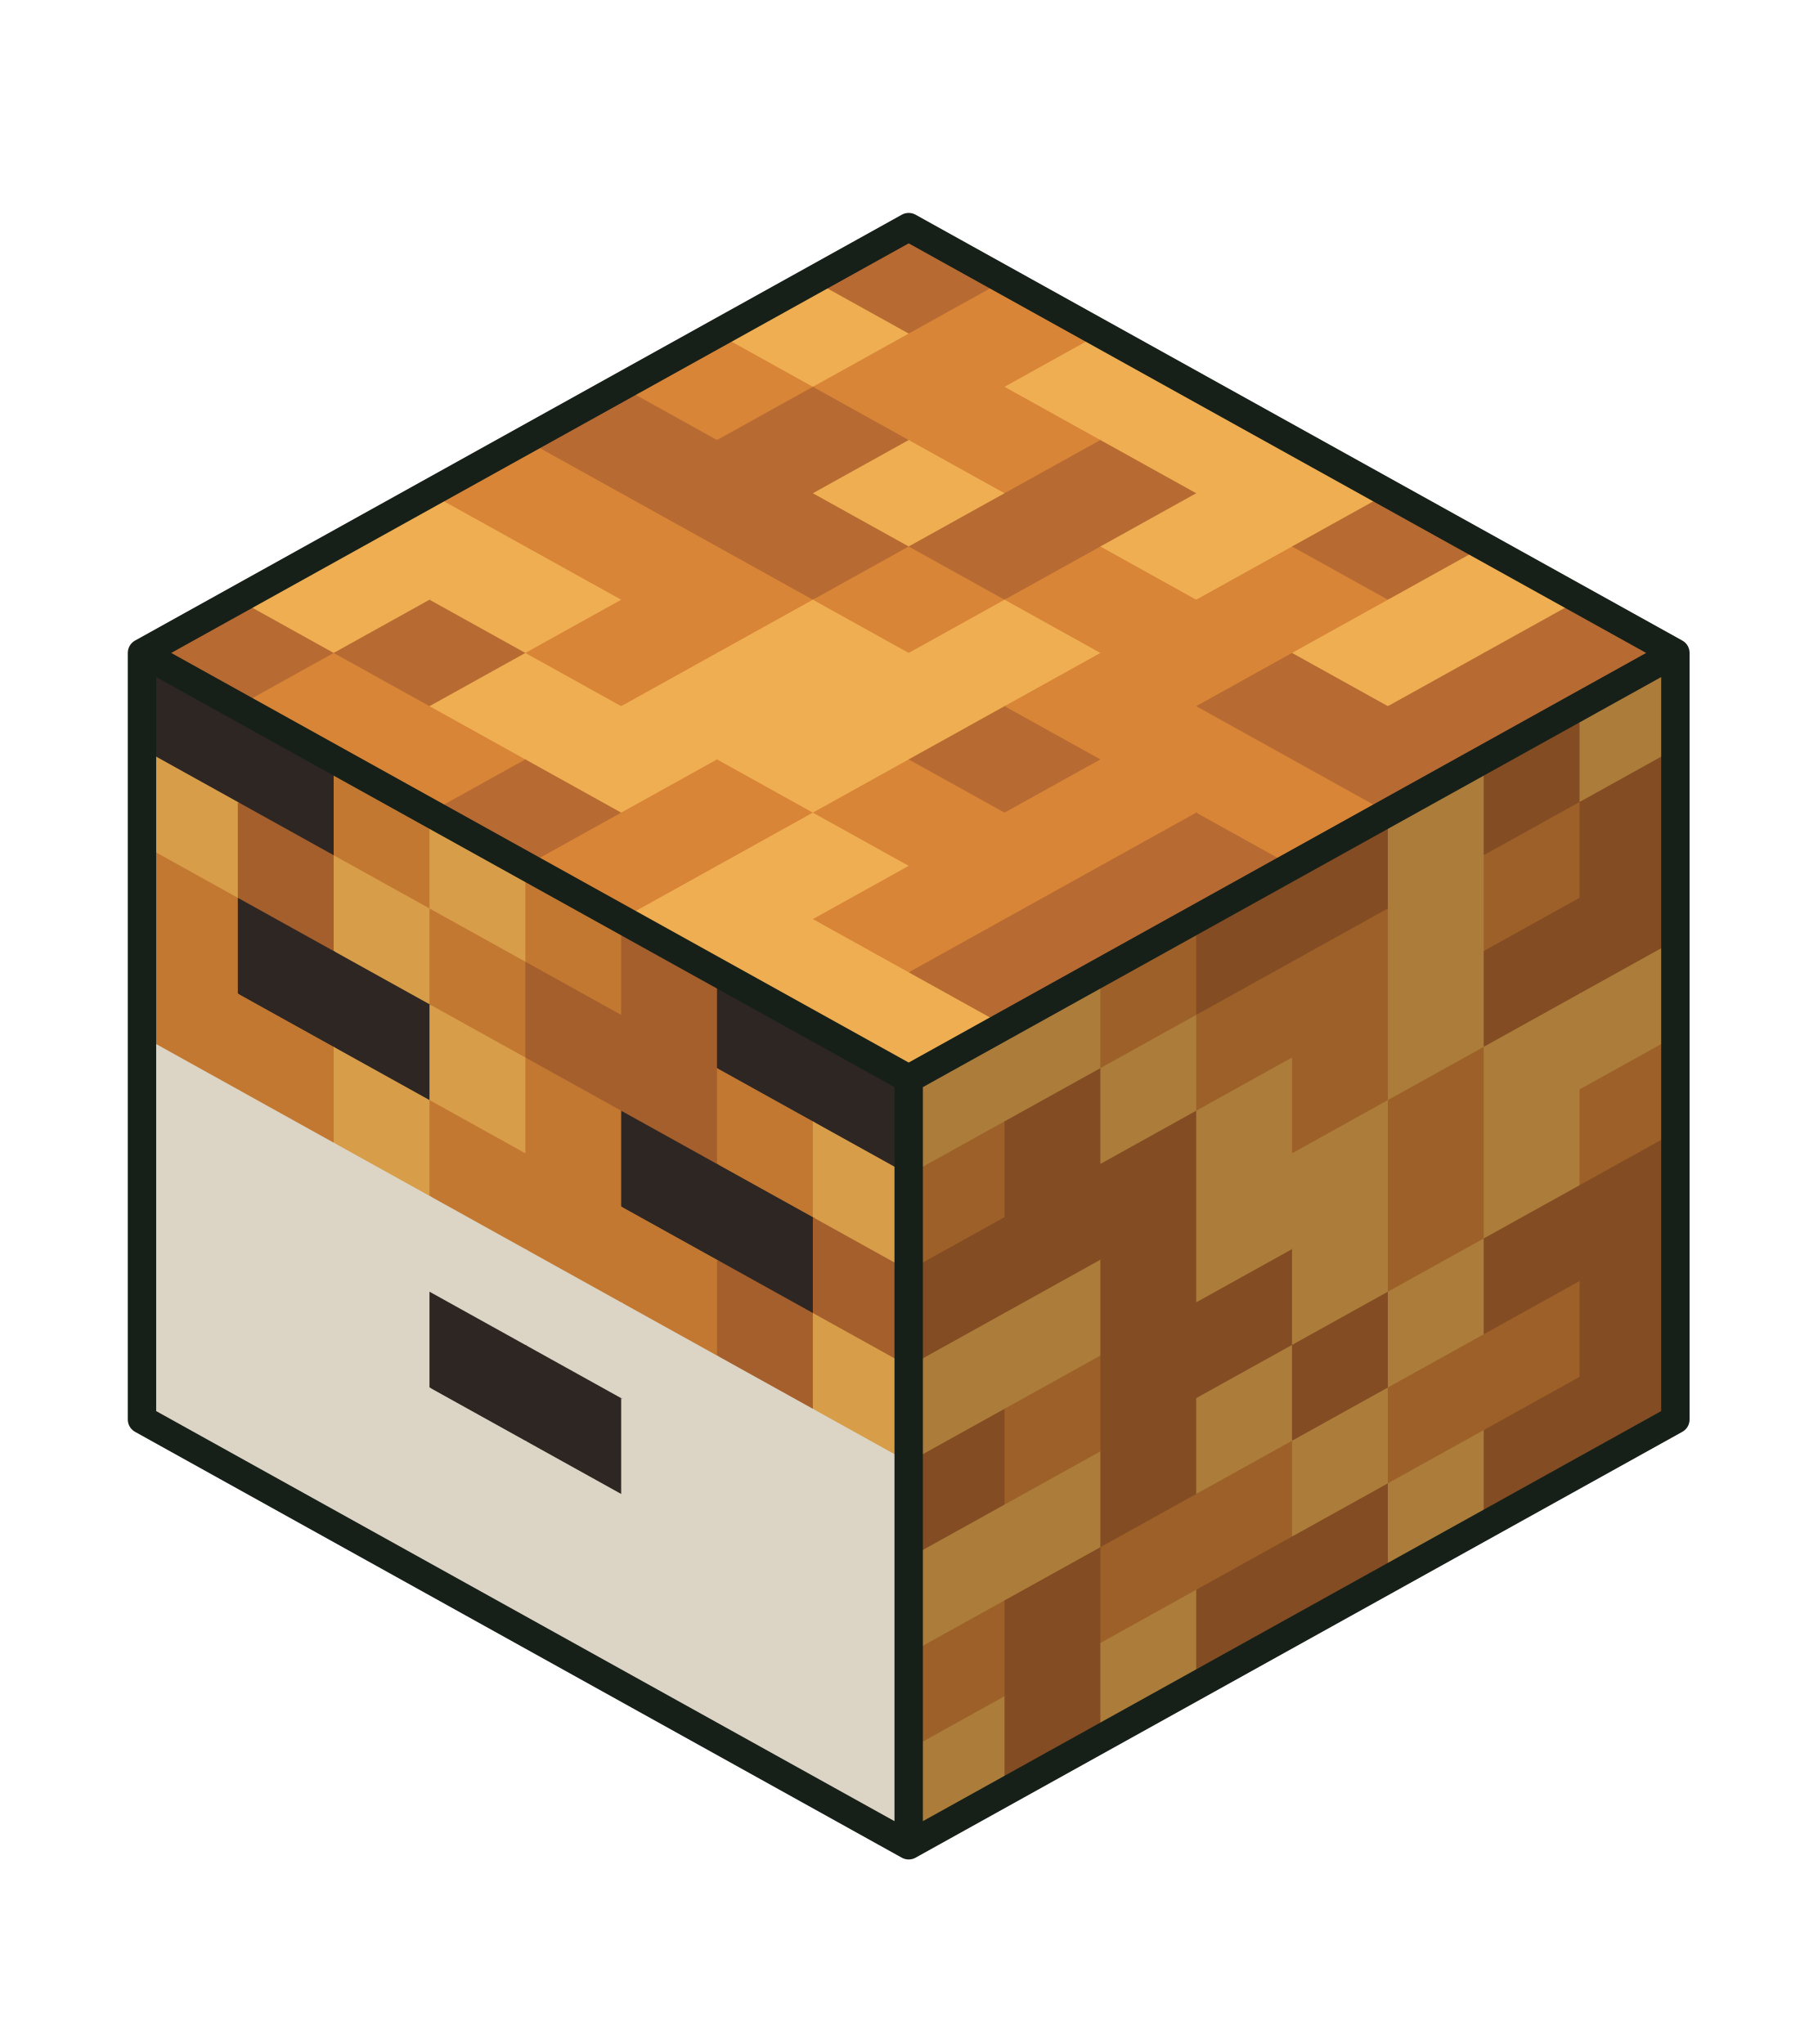
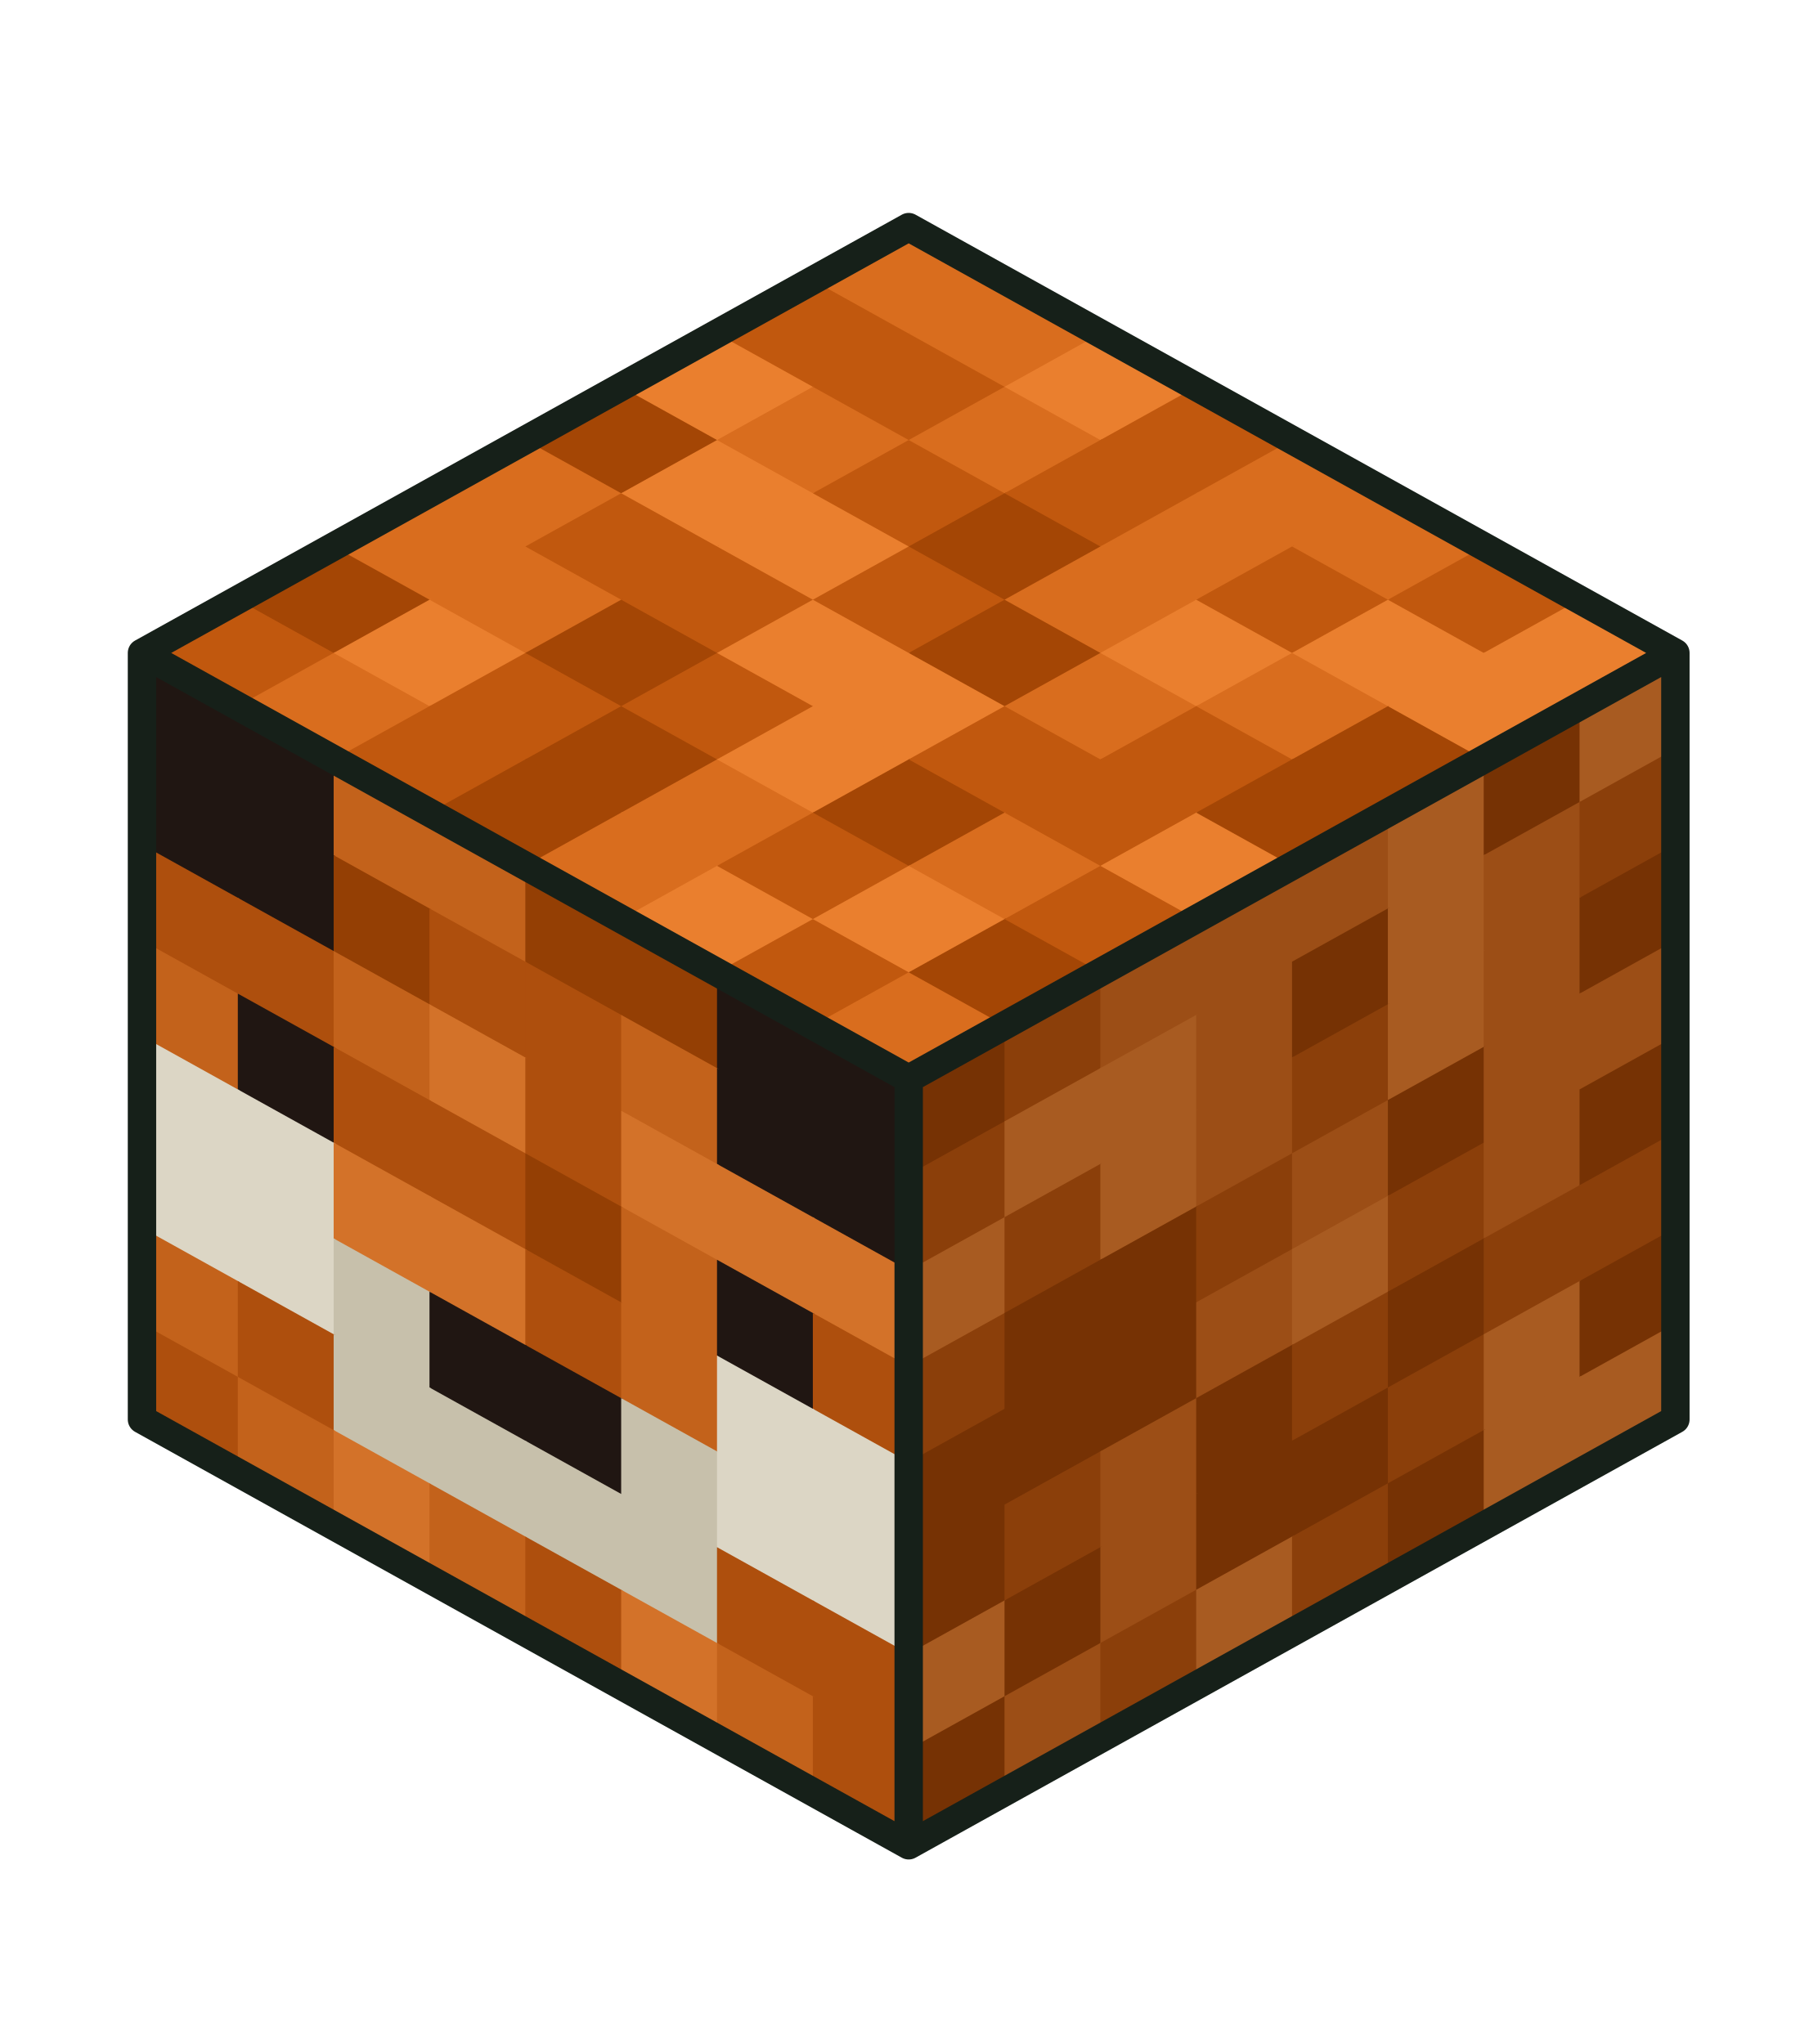
<svg xmlns="http://www.w3.org/2000/svg" viewBox="0 0 128 144" role="img">
  <g transform="matrix(6.75 -3.75 6.75 3.75 10 46)">
-     <rect x="0" y="0" width="1.015" height="1.015" fill="#b76a31" />
-     <rect x="1" y="0" width="1.015" height="1.015" fill="#efae51" />
-     <rect x="2" y="0" width="1.015" height="1.015" fill="#efae51" />
-     <rect x="3" y="0" width="1.015" height="1.015" fill="#d98538" />
-     <rect x="4" y="0" width="1.015" height="1.015" fill="#b76a31" />
-     <rect x="5" y="0" width="1.015" height="1.015" fill="#d98538" />
-     <rect x="6" y="0" width="1.015" height="1.015" fill="#efae51" />
-     <rect x="7" y="0" width="1.015" height="1.015" fill="#b76a31" />
-     <rect x="0" y="1" width="1.015" height="1.015" fill="#d98538" />
-     <rect x="1" y="1" width="1.015" height="1.015" fill="#b76a31" />
-     <rect x="2" y="1" width="1.015" height="1.015" fill="#efae51" />
-     <rect x="3" y="1" width="1.015" height="1.015" fill="#d98538" />
-     <rect x="4" y="1" width="1.015" height="1.015" fill="#b76a31" />
-     <rect x="5" y="1" width="1.015" height="1.015" fill="#b76a31" />
-     <rect x="6" y="1" width="1.015" height="1.015" fill="#d98538" />
-     <rect x="7" y="1" width="1.015" height="1.015" fill="#d98538" />
-     <rect x="0" y="2" width="1.015" height="1.015" fill="#d98538" />
-     <rect x="1" y="2" width="1.015" height="1.015" fill="#efae51" />
-     <rect x="2" y="2" width="1.015" height="1.015" fill="#d98538" />
-     <rect x="3" y="2" width="1.015" height="1.015" fill="#d98538" />
-     <rect x="4" y="2" width="1.015" height="1.015" fill="#b76a31" />
-     <rect x="5" y="2" width="1.015" height="1.015" fill="#efae51" />
-     <rect x="6" y="2" width="1.015" height="1.015" fill="#d98538" />
-     <rect x="7" y="2" width="1.015" height="1.015" fill="#efae51" />
-     <rect x="0" y="3" width="1.015" height="1.015" fill="#b76a31" />
-     <rect x="1" y="3" width="1.015" height="1.015" fill="#efae51" />
-     <rect x="2" y="3" width="1.015" height="1.015" fill="#efae51" />
-     <rect x="3" y="3" width="1.015" height="1.015" fill="#efae51" />
-     <rect x="4" y="3" width="1.015" height="1.015" fill="#d98538" />
-     <rect x="5" y="3" width="1.015" height="1.015" fill="#b76a31" />
-     <rect x="6" y="3" width="1.015" height="1.015" fill="#b76a31" />
-     <rect x="7" y="3" width="1.015" height="1.015" fill="#efae51" />
-     <rect x="0" y="4" width="1.015" height="1.015" fill="#d98538" />
-     <rect x="1" y="4" width="1.015" height="1.015" fill="#d98538" />
-     <rect x="2" y="4" width="1.015" height="1.015" fill="#efae51" />
-     <rect x="3" y="4" width="1.015" height="1.015" fill="#efae51" />
-     <rect x="4" y="4" width="1.015" height="1.015" fill="#efae51" />
-     <rect x="5" y="4" width="1.015" height="1.015" fill="#d98538" />
-     <rect x="6" y="4" width="1.015" height="1.015" fill="#efae51" />
-     <rect x="7" y="4" width="1.015" height="1.015" fill="#efae51" />
-     <rect x="0" y="5" width="1.015" height="1.015" fill="#efae51" />
-     <rect x="1" y="5" width="1.015" height="1.015" fill="#efae51" />
-     <rect x="2" y="5" width="1.015" height="1.015" fill="#d98538" />
-     <rect x="3" y="5" width="1.015" height="1.015" fill="#b76a31" />
-     <rect x="4" y="5" width="1.015" height="1.015" fill="#d98538" />
-     <rect x="5" y="5" width="1.015" height="1.015" fill="#d98538" />
-     <rect x="6" y="5" width="1.015" height="1.015" fill="#d98538" />
-     <rect x="7" y="5" width="1.015" height="1.015" fill="#b76a31" />
-     <rect x="0" y="6" width="1.015" height="1.015" fill="#efae51" />
-     <rect x="1" y="6" width="1.015" height="1.015" fill="#d98538" />
-     <rect x="2" y="6" width="1.015" height="1.015" fill="#d98538" />
-     <rect x="3" y="6" width="1.015" height="1.015" fill="#d98538" />
-     <rect x="4" y="6" width="1.015" height="1.015" fill="#d98538" />
-     <rect x="5" y="6" width="1.015" height="1.015" fill="#b76a31" />
-     <rect x="6" y="6" width="1.015" height="1.015" fill="#efae51" />
-     <rect x="7" y="6" width="1.015" height="1.015" fill="#efae51" />
-     <rect x="0" y="7" width="1.015" height="1.015" fill="#efae51" />
-     <rect x="1" y="7" width="1.015" height="1.015" fill="#b76a31" />
-     <rect x="2" y="7" width="1.015" height="1.015" fill="#b76a31" />
-     <rect x="3" y="7" width="1.015" height="1.015" fill="#b76a31" />
-     <rect x="4" y="7" width="1.015" height="1.015" fill="#d98538" />
-     <rect x="5" y="7" width="1.015" height="1.015" fill="#b76a31" />
-     <rect x="6" y="7" width="1.015" height="1.015" fill="#b76a31" />
-     <rect x="7" y="7" width="1.015" height="1.015" fill="#b76a31" />
+     <rect x="0" y="0" width="1.015" height="1.015" fill="#c1580e" />
+     <rect x="1" y="0" width="1.015" height="1.015" fill="#a44605" />
+     <rect x="2" y="0" width="1.015" height="1.015" fill="#d96d1e" />
+     <rect x="3" y="0" width="1.015" height="1.015" fill="#d96d1e" />
+     <rect x="4" y="0" width="1.015" height="1.015" fill="#a44605" />
+     <rect x="5" y="0" width="1.015" height="1.015" fill="#ea7f2e" />
+     <rect x="6" y="0" width="1.015" height="1.015" fill="#c1580e" />
+     <rect x="7" y="0" width="1.015" height="1.015" fill="#d96d1e" />
+     <rect x="0" y="1" width="1.015" height="1.015" fill="#d96d1e" />
+     <rect x="1" y="1" width="1.015" height="1.015" fill="#ea7f2e" />
+     <rect x="2" y="1" width="1.015" height="1.015" fill="#d96d1e" />
+     <rect x="3" y="1" width="1.015" height="1.015" fill="#c1580e" />
+     <rect x="4" y="1" width="1.015" height="1.015" fill="#ea7f2e" />
+     <rect x="5" y="1" width="1.015" height="1.015" fill="#d96d1e" />
+     <rect x="6" y="1" width="1.015" height="1.015" fill="#c1580e" />
+     <rect x="7" y="1" width="1.015" height="1.015" fill="#d96d1e" />
+     <rect x="0" y="2" width="1.015" height="1.015" fill="#c1580e" />
+     <rect x="1" y="2" width="1.015" height="1.015" fill="#c1580e" />
+     <rect x="2" y="2" width="1.015" height="1.015" fill="#a44605" />
+     <rect x="3" y="2" width="1.015" height="1.015" fill="#c1580e" />
+     <rect x="4" y="2" width="1.015" height="1.015" fill="#ea7f2e" />
+     <rect x="5" y="2" width="1.015" height="1.015" fill="#c1580e" />
+     <rect x="6" y="2" width="1.015" height="1.015" fill="#d96d1e" />
+     <rect x="7" y="2" width="1.015" height="1.015" fill="#ea7f2e" />
+     <rect x="0" y="3" width="1.015" height="1.015" fill="#a44605" />
+     <rect x="1" y="3" width="1.015" height="1.015" fill="#a44605" />
+     <rect x="2" y="3" width="1.015" height="1.015" fill="#c1580e" />
+     <rect x="3" y="3" width="1.015" height="1.015" fill="#ea7f2e" />
+     <rect x="4" y="3" width="1.015" height="1.015" fill="#c1580e" />
+     <rect x="5" y="3" width="1.015" height="1.015" fill="#a44605" />
+     <rect x="6" y="3" width="1.015" height="1.015" fill="#c1580e" />
+     <rect x="7" y="3" width="1.015" height="1.015" fill="#c1580e" />
+     <rect x="0" y="4" width="1.015" height="1.015" fill="#d96d1e" />
+     <rect x="1" y="4" width="1.015" height="1.015" fill="#d96d1e" />
+     <rect x="2" y="4" width="1.015" height="1.015" fill="#ea7f2e" />
+     <rect x="3" y="4" width="1.015" height="1.015" fill="#ea7f2e" />
+     <rect x="4" y="4" width="1.015" height="1.015" fill="#a44605" />
+     <rect x="5" y="4" width="1.015" height="1.015" fill="#d96d1e" />
+     <rect x="6" y="4" width="1.015" height="1.015" fill="#d96d1e" />
+     <rect x="7" y="4" width="1.015" height="1.015" fill="#d96d1e" />
+     <rect x="0" y="5" width="1.015" height="1.015" fill="#ea7f2e" />
+     <rect x="1" y="5" width="1.015" height="1.015" fill="#c1580e" />
+     <rect x="2" y="5" width="1.015" height="1.015" fill="#a44605" />
+     <rect x="3" y="5" width="1.015" height="1.015" fill="#c1580e" />
+     <rect x="4" y="5" width="1.015" height="1.015" fill="#d96d1e" />
+     <rect x="5" y="5" width="1.015" height="1.015" fill="#ea7f2e" />
+     <rect x="6" y="5" width="1.015" height="1.015" fill="#c1580e" />
+     <rect x="7" y="5" width="1.015" height="1.015" fill="#d96d1e" />
+     <rect x="0" y="6" width="1.015" height="1.015" fill="#c1580e" />
+     <rect x="1" y="6" width="1.015" height="1.015" fill="#ea7f2e" />
+     <rect x="2" y="6" width="1.015" height="1.015" fill="#d96d1e" />
+     <rect x="3" y="6" width="1.015" height="1.015" fill="#c1580e" />
+     <rect x="4" y="6" width="1.015" height="1.015" fill="#c1580e" />
+     <rect x="5" y="6" width="1.015" height="1.015" fill="#d96d1e" />
+     <rect x="6" y="6" width="1.015" height="1.015" fill="#ea7f2e" />
+     <rect x="7" y="6" width="1.015" height="1.015" fill="#c1580e" />
+     <rect x="0" y="7" width="1.015" height="1.015" fill="#d96d1e" />
+     <rect x="1" y="7" width="1.015" height="1.015" fill="#a44605" />
+     <rect x="2" y="7" width="1.015" height="1.015" fill="#c1580e" />
+     <rect x="3" y="7" width="1.015" height="1.015" fill="#ea7f2e" />
+     <rect x="4" y="7" width="1.015" height="1.015" fill="#a44605" />
+     <rect x="5" y="7" width="1.015" height="1.015" fill="#a44605" />
+     <rect x="6" y="7" width="1.015" height="1.015" fill="#ea7f2e" />
+     <rect x="7" y="7" width="1.015" height="1.015" fill="#ea7f2e" />
  </g>
  <g transform="matrix(6.75 3.75 0 6.75 10 46)">
-     <rect x="0" y="0" width="1.015" height="1.015" fill="#2d2623" />
-     <rect x="1" y="0" width="1.015" height="1.015" fill="#2d2623" />
-     <rect x="2" y="0" width="1.015" height="1.015" fill="#c37832" />
-     <rect x="3" y="0" width="1.015" height="1.015" fill="#d79d49" />
-     <rect x="4" y="0" width="1.015" height="1.015" fill="#c37832" />
-     <rect x="5" y="0" width="1.015" height="1.015" fill="#a55f2c" />
-     <rect x="6" y="0" width="1.015" height="1.015" fill="#2d2623" />
-     <rect x="7" y="0" width="1.015" height="1.015" fill="#2d2623" />
-     <rect x="0" y="1" width="1.015" height="1.015" fill="#d79d49" />
-     <rect x="1" y="1" width="1.015" height="1.015" fill="#a55f2c" />
-     <rect x="2" y="1" width="1.015" height="1.015" fill="#d79d49" />
-     <rect x="3" y="1" width="1.015" height="1.015" fill="#c37832" />
-     <rect x="4" y="1" width="1.015" height="1.015" fill="#a55f2c" />
-     <rect x="5" y="1" width="1.015" height="1.015" fill="#a55f2c" />
-     <rect x="6" y="1" width="1.015" height="1.015" fill="#c37832" />
-     <rect x="7" y="1" width="1.015" height="1.015" fill="#d79d49" />
-     <rect x="0" y="2" width="1.015" height="1.015" fill="#c37832" />
-     <rect x="1" y="2" width="1.015" height="1.015" fill="#2d2623" />
-     <rect x="2" y="2" width="1.015" height="1.015" fill="#2d2623" />
-     <rect x="3" y="2" width="1.015" height="1.015" fill="#d79d49" />
-     <rect x="4" y="2" width="1.015" height="1.015" fill="#c37832" />
-     <rect x="5" y="2" width="1.015" height="1.015" fill="#2d2623" />
-     <rect x="6" y="2" width="1.015" height="1.015" fill="#2d2623" />
-     <rect x="7" y="2" width="1.015" height="1.015" fill="#a55f2c" />
-     <rect x="0" y="3" width="1.015" height="1.015" fill="#c37832" />
-     <rect x="1" y="3" width="1.015" height="1.015" fill="#c37832" />
-     <rect x="2" y="3" width="1.015" height="1.015" fill="#d79d49" />
-     <rect x="3" y="3" width="1.015" height="1.015" fill="#c37832" />
-     <rect x="4" y="3" width="1.015" height="1.015" fill="#c37832" />
-     <rect x="5" y="3" width="1.015" height="1.015" fill="#c37832" />
-     <rect x="6" y="3" width="1.015" height="1.015" fill="#a55f2c" />
-     <rect x="7" y="3" width="1.015" height="1.015" fill="#d79d49" />
-     <rect x="0" y="4" width="1.015" height="1.015" fill="#dcd5c5" />
-     <rect x="1" y="4" width="1.015" height="1.015" fill="#dcd5c5" />
-     <rect x="2" y="4" width="1.015" height="1.015" fill="#dcd5c5" />
-     <rect x="3" y="4" width="1.015" height="1.015" fill="#dcd5c5" />
-     <rect x="4" y="4" width="1.015" height="1.015" fill="#dcd5c5" />
-     <rect x="5" y="4" width="1.015" height="1.015" fill="#dcd5c5" />
-     <rect x="6" y="4" width="1.015" height="1.015" fill="#dcd5c5" />
-     <rect x="7" y="4" width="1.015" height="1.015" fill="#dcd5c5" />
-     <rect x="0" y="5" width="1.015" height="1.015" fill="#dcd5c5" />
-     <rect x="1" y="5" width="1.015" height="1.015" fill="#dcd5c5" />
-     <rect x="2" y="5" width="1.015" height="1.015" fill="#dcd5c5" />
-     <rect x="3" y="5" width="1.015" height="1.015" fill="#2d2623" />
-     <rect x="4" y="5" width="1.015" height="1.015" fill="#2d2623" />
-     <rect x="5" y="5" width="1.015" height="1.015" fill="#dcd5c5" />
-     <rect x="6" y="5" width="1.015" height="1.015" fill="#dcd5c5" />
-     <rect x="7" y="5" width="1.015" height="1.015" fill="#dcd5c5" />
-     <rect x="0" y="6" width="1.015" height="1.015" fill="#dcd5c5" />
-     <rect x="1" y="6" width="1.015" height="1.015" fill="#dcd5c5" />
-     <rect x="2" y="6" width="1.015" height="1.015" fill="#dcd5c5" />
-     <rect x="3" y="6" width="1.015" height="1.015" fill="#dcd5c5" />
-     <rect x="4" y="6" width="1.015" height="1.015" fill="#dcd5c5" />
-     <rect x="5" y="6" width="1.015" height="1.015" fill="#dcd5c5" />
-     <rect x="6" y="6" width="1.015" height="1.015" fill="#dcd5c5" />
-     <rect x="7" y="6" width="1.015" height="1.015" fill="#dcd5c5" />
-     <rect x="0" y="7" width="1.015" height="1.015" fill="#dcd5c5" />
-     <rect x="1" y="7" width="1.015" height="1.015" fill="#dcd5c5" />
-     <rect x="2" y="7" width="1.015" height="1.015" fill="#dcd5c5" />
-     <rect x="3" y="7" width="1.015" height="1.015" fill="#dcd5c5" />
-     <rect x="4" y="7" width="1.015" height="1.015" fill="#dcd5c5" />
-     <rect x="5" y="7" width="1.015" height="1.015" fill="#dcd5c5" />
-     <rect x="6" y="7" width="1.015" height="1.015" fill="#dcd5c5" />
-     <rect x="7" y="7" width="1.015" height="1.015" fill="#dcd5c5" />
+     <rect x="0" y="0" width="1.015" height="1.015" fill="#201612" />
+     <rect x="1" y="0" width="1.015" height="1.015" fill="#201612" />
+     <rect x="2" y="0" width="1.015" height="1.015" fill="#c3621b" />
+     <rect x="3" y="0" width="1.015" height="1.015" fill="#c3621b" />
+     <rect x="4" y="0" width="1.015" height="1.015" fill="#943f04" />
+     <rect x="5" y="0" width="1.015" height="1.015" fill="#943f04" />
+     <rect x="6" y="0" width="1.015" height="1.015" fill="#201612" />
+     <rect x="7" y="0" width="1.015" height="1.015" fill="#201612" />
+     <rect x="0" y="1" width="1.015" height="1.015" fill="#201612" />
+     <rect x="1" y="1" width="1.015" height="1.015" fill="#201612" />
+     <rect x="2" y="1" width="1.015" height="1.015" fill="#943f04" />
+     <rect x="3" y="1" width="1.015" height="1.015" fill="#ae4f0d" />
+     <rect x="4" y="1" width="1.015" height="1.015" fill="#ae4f0d" />
+     <rect x="5" y="1" width="1.015" height="1.015" fill="#c3621b" />
+     <rect x="6" y="1" width="1.015" height="1.015" fill="#201612" />
+     <rect x="7" y="1" width="1.015" height="1.015" fill="#201612" />
+     <rect x="0" y="2" width="1.015" height="1.015" fill="#ae4f0d" />
+     <rect x="1" y="2" width="1.015" height="1.015" fill="#ae4f0d" />
+     <rect x="2" y="2" width="1.015" height="1.015" fill="#c3621b" />
+     <rect x="3" y="2" width="1.015" height="1.015" fill="#d37229" />
+     <rect x="4" y="2" width="1.015" height="1.015" fill="#ae4f0d" />
+     <rect x="5" y="2" width="1.015" height="1.015" fill="#d37229" />
+     <rect x="6" y="2" width="1.015" height="1.015" fill="#d37229" />
+     <rect x="7" y="2" width="1.015" height="1.015" fill="#d37229" />
+     <rect x="0" y="3" width="1.015" height="1.015" fill="#c3621b" />
+     <rect x="1" y="3" width="1.015" height="1.015" fill="#201612" />
+     <rect x="2" y="3" width="1.015" height="1.015" fill="#ae4f0d" />
+     <rect x="3" y="3" width="1.015" height="1.015" fill="#ae4f0d" />
+     <rect x="4" y="3" width="1.015" height="1.015" fill="#943f04" />
+     <rect x="5" y="3" width="1.015" height="1.015" fill="#c3621b" />
+     <rect x="6" y="3" width="1.015" height="1.015" fill="#201612" />
+     <rect x="7" y="3" width="1.015" height="1.015" fill="#ae4f0d" />
+     <rect x="0" y="4" width="1.015" height="1.015" fill="#dcd6c5" />
+     <rect x="1" y="4" width="1.015" height="1.015" fill="#dcd6c5" />
+     <rect x="2" y="4" width="1.015" height="1.015" fill="#d37229" />
+     <rect x="3" y="4" width="1.015" height="1.015" fill="#d37229" />
+     <rect x="4" y="4" width="1.015" height="1.015" fill="#ae4f0d" />
+     <rect x="5" y="4" width="1.015" height="1.015" fill="#c3621b" />
+     <rect x="6" y="4" width="1.015" height="1.015" fill="#dcd6c5" />
+     <rect x="7" y="4" width="1.015" height="1.015" fill="#dcd6c5" />
+     <rect x="0" y="5" width="1.015" height="1.015" fill="#dcd6c5" />
+     <rect x="1" y="5" width="1.015" height="1.015" fill="#dcd6c5" />
+     <rect x="2" y="5" width="1.015" height="1.015" fill="#c7c0ab" />
+     <rect x="3" y="5" width="1.015" height="1.015" fill="#201612" />
+     <rect x="4" y="5" width="1.015" height="1.015" fill="#201612" />
+     <rect x="5" y="5" width="1.015" height="1.015" fill="#c7c0ab" />
+     <rect x="6" y="5" width="1.015" height="1.015" fill="#dcd6c5" />
+     <rect x="7" y="5" width="1.015" height="1.015" fill="#dcd6c5" />
+     <rect x="0" y="6" width="1.015" height="1.015" fill="#c3621b" />
+     <rect x="1" y="6" width="1.015" height="1.015" fill="#ae4f0d" />
+     <rect x="2" y="6" width="1.015" height="1.015" fill="#c7c0ab" />
+     <rect x="3" y="6" width="1.015" height="1.015" fill="#c7c0ab" />
+     <rect x="4" y="6" width="1.015" height="1.015" fill="#c7c0ab" />
+     <rect x="5" y="6" width="1.015" height="1.015" fill="#c7c0ab" />
+     <rect x="6" y="6" width="1.015" height="1.015" fill="#ae4f0d" />
+     <rect x="7" y="6" width="1.015" height="1.015" fill="#ae4f0d" />
+     <rect x="0" y="7" width="1.015" height="1.015" fill="#ae4f0d" />
+     <rect x="1" y="7" width="1.015" height="1.015" fill="#c3621b" />
+     <rect x="2" y="7" width="1.015" height="1.015" fill="#d37229" />
+     <rect x="3" y="7" width="1.015" height="1.015" fill="#c3621b" />
+     <rect x="4" y="7" width="1.015" height="1.015" fill="#ae4f0d" />
+     <rect x="5" y="7" width="1.015" height="1.015" fill="#d37229" />
+     <rect x="6" y="7" width="1.015" height="1.015" fill="#c3621b" />
+     <rect x="7" y="7" width="1.015" height="1.015" fill="#ae4f0d" />
  </g>
  <g transform="matrix(6.75 -3.75 0 6.75 64 76)">
-     <rect x="0" y="0" width="1.015" height="1.015" fill="#ac7d3a" />
-     <rect x="1" y="0" width="1.015" height="1.015" fill="#ac7d3a" />
-     <rect x="2" y="0" width="1.015" height="1.015" fill="#9c6028" />
-     <rect x="3" y="0" width="1.015" height="1.015" fill="#844c23" />
-     <rect x="4" y="0" width="1.015" height="1.015" fill="#844c23" />
-     <rect x="5" y="0" width="1.015" height="1.015" fill="#ac7d3a" />
-     <rect x="6" y="0" width="1.015" height="1.015" fill="#844c23" />
-     <rect x="7" y="0" width="1.015" height="1.015" fill="#ac7d3a" />
-     <rect x="0" y="1" width="1.015" height="1.015" fill="#9c6028" />
-     <rect x="1" y="1" width="1.015" height="1.015" fill="#844c23" />
-     <rect x="2" y="1" width="1.015" height="1.015" fill="#ac7d3a" />
-     <rect x="3" y="1" width="1.015" height="1.015" fill="#9c6028" />
-     <rect x="4" y="1" width="1.015" height="1.015" fill="#9c6028" />
-     <rect x="5" y="1" width="1.015" height="1.015" fill="#ac7d3a" />
-     <rect x="6" y="1" width="1.015" height="1.015" fill="#9c6028" />
-     <rect x="7" y="1" width="1.015" height="1.015" fill="#844c23" />
-     <rect x="0" y="2" width="1.015" height="1.015" fill="#844c23" />
-     <rect x="1" y="2" width="1.015" height="1.015" fill="#844c23" />
-     <rect x="2" y="2" width="1.015" height="1.015" fill="#844c23" />
-     <rect x="3" y="2" width="1.015" height="1.015" fill="#ac7d3a" />
-     <rect x="4" y="2" width="1.015" height="1.015" fill="#9c6028" />
-     <rect x="5" y="2" width="1.015" height="1.015" fill="#ac7d3a" />
-     <rect x="6" y="2" width="1.015" height="1.015" fill="#844c23" />
-     <rect x="7" y="2" width="1.015" height="1.015" fill="#844c23" />
-     <rect x="0" y="3" width="1.015" height="1.015" fill="#ac7d3a" />
-     <rect x="1" y="3" width="1.015" height="1.015" fill="#ac7d3a" />
-     <rect x="2" y="3" width="1.015" height="1.015" fill="#844c23" />
-     <rect x="3" y="3" width="1.015" height="1.015" fill="#ac7d3a" />
-     <rect x="4" y="3" width="1.015" height="1.015" fill="#ac7d3a" />
-     <rect x="5" y="3" width="1.015" height="1.015" fill="#9c6028" />
-     <rect x="6" y="3" width="1.015" height="1.015" fill="#ac7d3a" />
-     <rect x="7" y="3" width="1.015" height="1.015" fill="#ac7d3a" />
-     <rect x="0" y="4" width="1.015" height="1.015" fill="#844c23" />
-     <rect x="1" y="4" width="1.015" height="1.015" fill="#9c6028" />
-     <rect x="2" y="4" width="1.015" height="1.015" fill="#844c23" />
-     <rect x="3" y="4" width="1.015" height="1.015" fill="#844c23" />
-     <rect x="4" y="4" width="1.015" height="1.015" fill="#ac7d3a" />
-     <rect x="5" y="4" width="1.015" height="1.015" fill="#9c6028" />
-     <rect x="6" y="4" width="1.015" height="1.015" fill="#ac7d3a" />
-     <rect x="7" y="4" width="1.015" height="1.015" fill="#9c6028" />
-     <rect x="0" y="5" width="1.015" height="1.015" fill="#ac7d3a" />
-     <rect x="1" y="5" width="1.015" height="1.015" fill="#ac7d3a" />
-     <rect x="2" y="5" width="1.015" height="1.015" fill="#844c23" />
-     <rect x="3" y="5" width="1.015" height="1.015" fill="#ac7d3a" />
-     <rect x="4" y="5" width="1.015" height="1.015" fill="#844c23" />
-     <rect x="5" y="5" width="1.015" height="1.015" fill="#ac7d3a" />
-     <rect x="6" y="5" width="1.015" height="1.015" fill="#844c23" />
-     <rect x="7" y="5" width="1.015" height="1.015" fill="#844c23" />
-     <rect x="0" y="6" width="1.015" height="1.015" fill="#9c6028" />
-     <rect x="1" y="6" width="1.015" height="1.015" fill="#844c23" />
-     <rect x="2" y="6" width="1.015" height="1.015" fill="#9c6028" />
-     <rect x="3" y="6" width="1.015" height="1.015" fill="#9c6028" />
-     <rect x="4" y="6" width="1.015" height="1.015" fill="#ac7d3a" />
-     <rect x="5" y="6" width="1.015" height="1.015" fill="#9c6028" />
-     <rect x="6" y="6" width="1.015" height="1.015" fill="#9c6028" />
-     <rect x="7" y="6" width="1.015" height="1.015" fill="#844c23" />
-     <rect x="0" y="7" width="1.015" height="1.015" fill="#ac7d3a" />
-     <rect x="1" y="7" width="1.015" height="1.015" fill="#844c23" />
-     <rect x="2" y="7" width="1.015" height="1.015" fill="#ac7d3a" />
-     <rect x="3" y="7" width="1.015" height="1.015" fill="#844c23" />
-     <rect x="4" y="7" width="1.015" height="1.015" fill="#844c23" />
-     <rect x="5" y="7" width="1.015" height="1.015" fill="#ac7d3a" />
-     <rect x="6" y="7" width="1.015" height="1.015" fill="#844c23" />
-     <rect x="7" y="7" width="1.015" height="1.015" fill="#844c23" />
+     <rect x="0" y="0" width="1.015" height="1.015" fill="#763204" />
+     <rect x="1" y="0" width="1.015" height="1.015" fill="#8b3f0a" />
+     <rect x="2" y="0" width="1.015" height="1.015" fill="#9c4e16" />
+     <rect x="3" y="0" width="1.015" height="1.015" fill="#9c4e16" />
+     <rect x="4" y="0" width="1.015" height="1.015" fill="#9c4e16" />
+     <rect x="5" y="0" width="1.015" height="1.015" fill="#a85b21" />
+     <rect x="6" y="0" width="1.015" height="1.015" fill="#763204" />
+     <rect x="7" y="0" width="1.015" height="1.015" fill="#a85b21" />
+     <rect x="0" y="1" width="1.015" height="1.015" fill="#8b3f0a" />
+     <rect x="1" y="1" width="1.015" height="1.015" fill="#a85b21" />
+     <rect x="2" y="1" width="1.015" height="1.015" fill="#a85b21" />
+     <rect x="3" y="1" width="1.015" height="1.015" fill="#9c4e16" />
+     <rect x="4" y="1" width="1.015" height="1.015" fill="#763204" />
+     <rect x="5" y="1" width="1.015" height="1.015" fill="#a85b21" />
+     <rect x="6" y="1" width="1.015" height="1.015" fill="#9c4e16" />
+     <rect x="7" y="1" width="1.015" height="1.015" fill="#8b3f0a" />
+     <rect x="0" y="2" width="1.015" height="1.015" fill="#a85b21" />
+     <rect x="1" y="2" width="1.015" height="1.015" fill="#8b3f0a" />
+     <rect x="2" y="2" width="1.015" height="1.015" fill="#a85b21" />
+     <rect x="3" y="2" width="1.015" height="1.015" fill="#9c4e16" />
+     <rect x="4" y="2" width="1.015" height="1.015" fill="#8b3f0a" />
+     <rect x="5" y="2" width="1.015" height="1.015" fill="#a85b21" />
+     <rect x="6" y="2" width="1.015" height="1.015" fill="#9c4e16" />
+     <rect x="7" y="2" width="1.015" height="1.015" fill="#763204" />
+     <rect x="0" y="3" width="1.015" height="1.015" fill="#8b3f0a" />
+     <rect x="1" y="3" width="1.015" height="1.015" fill="#763204" />
+     <rect x="2" y="3" width="1.015" height="1.015" fill="#763204" />
+     <rect x="3" y="3" width="1.015" height="1.015" fill="#8b3f0a" />
+     <rect x="4" y="3" width="1.015" height="1.015" fill="#9c4e16" />
+     <rect x="5" y="3" width="1.015" height="1.015" fill="#763204" />
+     <rect x="6" y="3" width="1.015" height="1.015" fill="#9c4e16" />
+     <rect x="7" y="3" width="1.015" height="1.015" fill="#9c4e16" />
+     <rect x="0" y="4" width="1.015" height="1.015" fill="#763204" />
+     <rect x="1" y="4" width="1.015" height="1.015" fill="#763204" />
+     <rect x="2" y="4" width="1.015" height="1.015" fill="#763204" />
+     <rect x="3" y="4" width="1.015" height="1.015" fill="#9c4e16" />
+     <rect x="4" y="4" width="1.015" height="1.015" fill="#a85b21" />
+     <rect x="5" y="4" width="1.015" height="1.015" fill="#8b3f0a" />
+     <rect x="6" y="4" width="1.015" height="1.015" fill="#9c4e16" />
+     <rect x="7" y="4" width="1.015" height="1.015" fill="#763204" />
+     <rect x="0" y="5" width="1.015" height="1.015" fill="#763204" />
+     <rect x="1" y="5" width="1.015" height="1.015" fill="#8b3f0a" />
+     <rect x="2" y="5" width="1.015" height="1.015" fill="#9c4e16" />
+     <rect x="3" y="5" width="1.015" height="1.015" fill="#763204" />
+     <rect x="4" y="5" width="1.015" height="1.015" fill="#8b3f0a" />
+     <rect x="5" y="5" width="1.015" height="1.015" fill="#763204" />
+     <rect x="6" y="5" width="1.015" height="1.015" fill="#8b3f0a" />
+     <rect x="7" y="5" width="1.015" height="1.015" fill="#8b3f0a" />
+     <rect x="0" y="6" width="1.015" height="1.015" fill="#a85b21" />
+     <rect x="1" y="6" width="1.015" height="1.015" fill="#763204" />
+     <rect x="2" y="6" width="1.015" height="1.015" fill="#9c4e16" />
+     <rect x="3" y="6" width="1.015" height="1.015" fill="#763204" />
+     <rect x="4" y="6" width="1.015" height="1.015" fill="#763204" />
+     <rect x="5" y="6" width="1.015" height="1.015" fill="#8b3f0a" />
+     <rect x="6" y="6" width="1.015" height="1.015" fill="#a85b21" />
+     <rect x="7" y="6" width="1.015" height="1.015" fill="#763204" />
+     <rect x="0" y="7" width="1.015" height="1.015" fill="#763204" />
+     <rect x="1" y="7" width="1.015" height="1.015" fill="#9c4e16" />
+     <rect x="2" y="7" width="1.015" height="1.015" fill="#8b3f0a" />
+     <rect x="3" y="7" width="1.015" height="1.015" fill="#a85b21" />
+     <rect x="4" y="7" width="1.015" height="1.015" fill="#8b3f0a" />
+     <rect x="5" y="7" width="1.015" height="1.015" fill="#763204" />
+     <rect x="6" y="7" width="1.015" height="1.015" fill="#a85b21" />
+     <rect x="7" y="7" width="1.015" height="1.015" fill="#a85b21" />
  </g>
  <path d="M64 16 118 46V100L64 130 10 100V46Z M10 46 64 76 118 46 M64 76V130" fill="none" stroke="#162019" stroke-width="2" stroke-linejoin="round" />
</svg>
